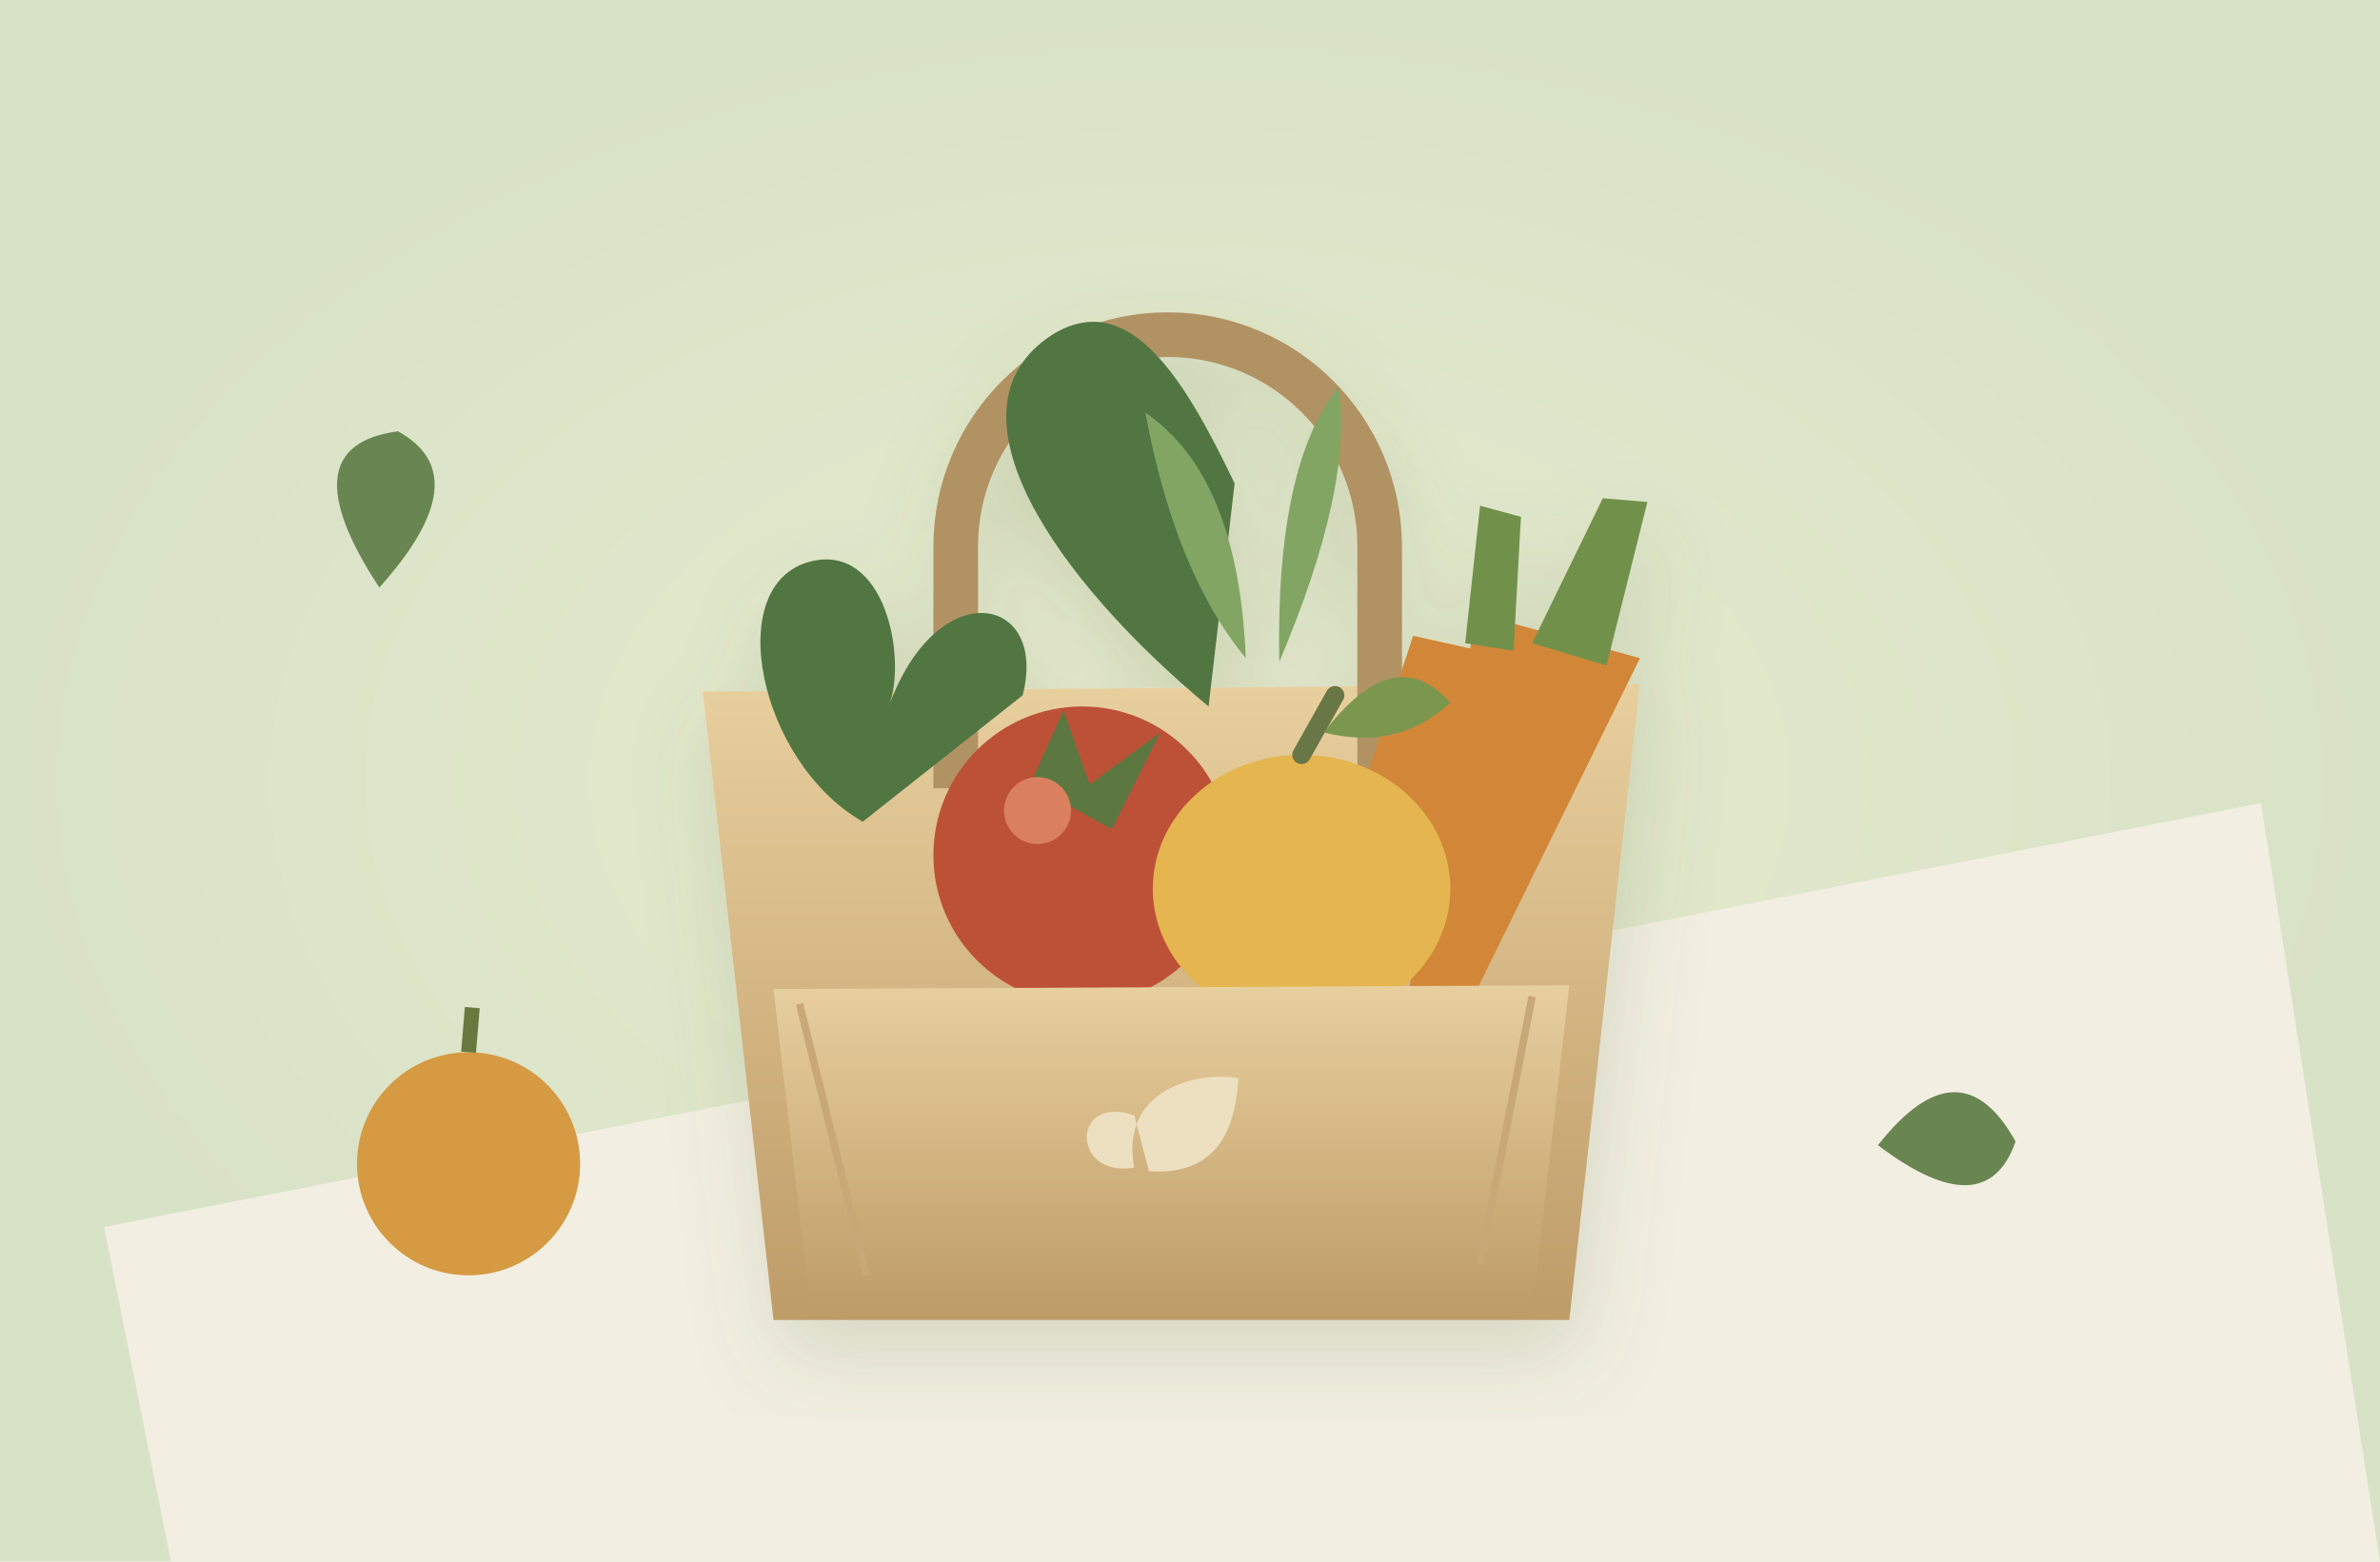
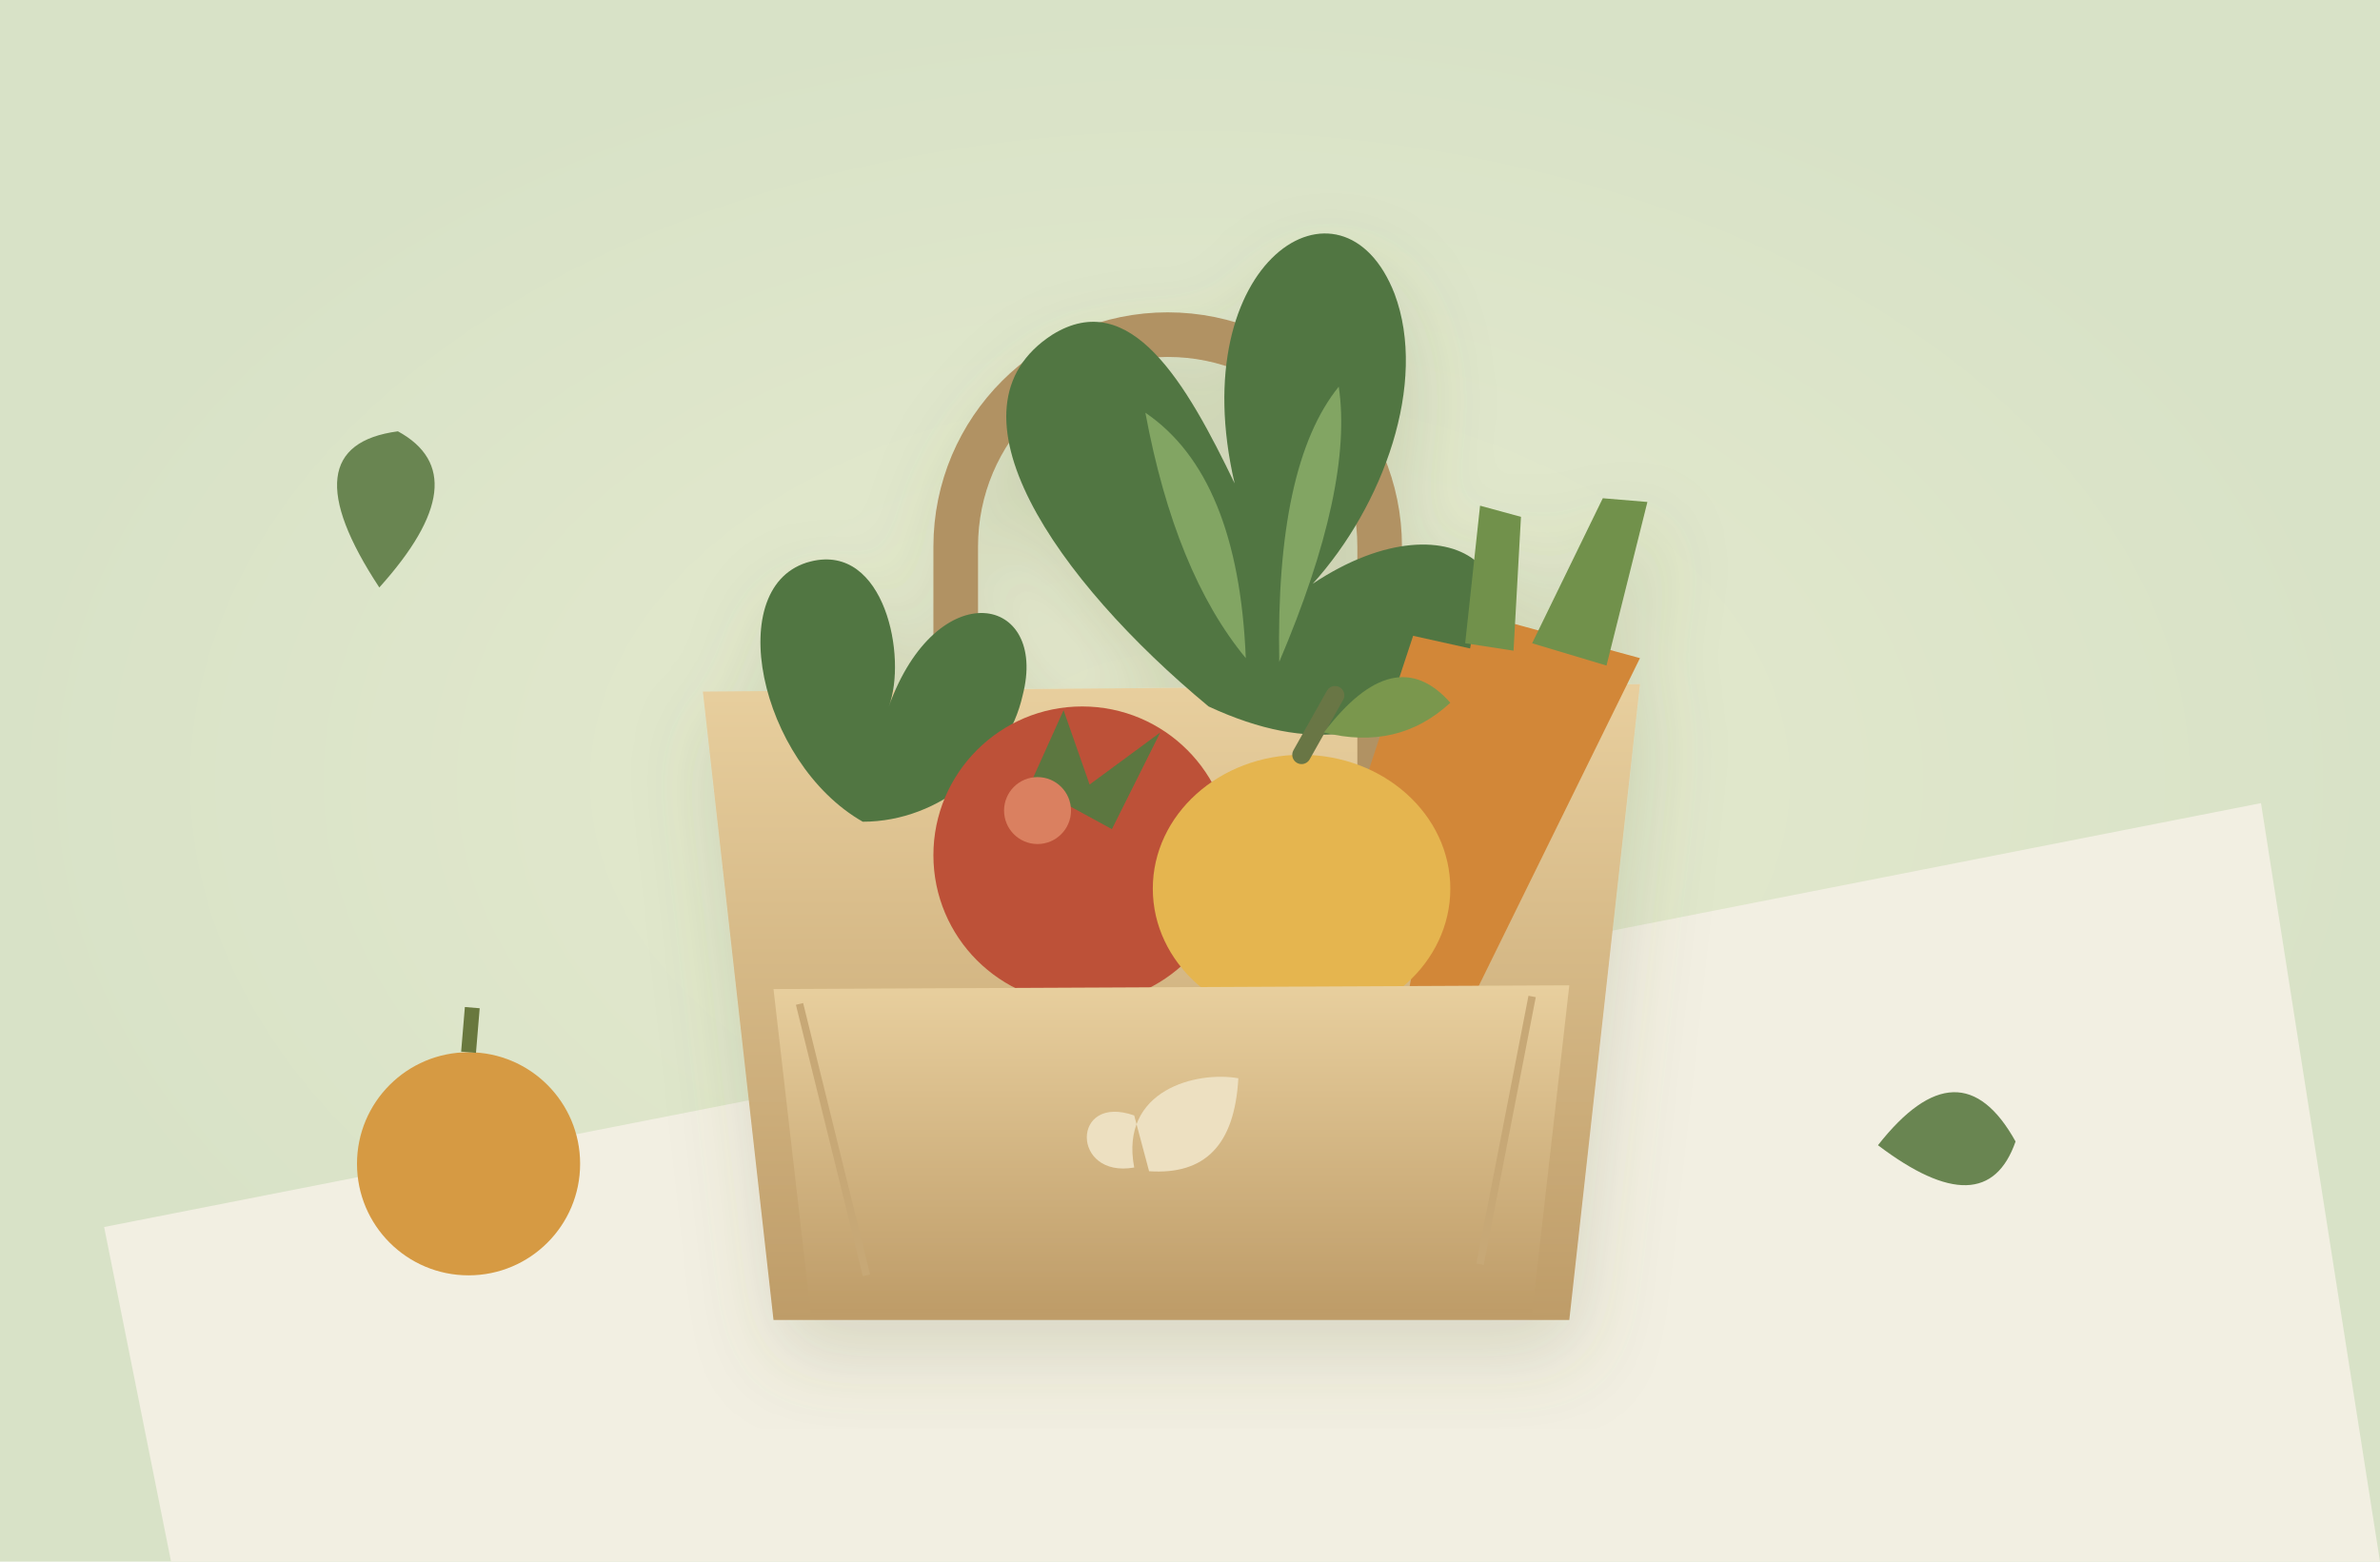
<svg xmlns="http://www.w3.org/2000/svg" viewBox="0 0 640 420">
  <defs>
    <radialGradient id="bg">
      <stop stop-color="#E7EBCF" />
      <stop offset="1" stop-color="#D8E2C7" />
    </radialGradient>
    <filter id="sh">
      <feDropShadow dy="10" stdDeviation="11" flood-color="#677142" flood-opacity=".18" />
    </filter>
    <linearGradient id="bag" x2="0" y2="1">
      <stop stop-color="#E8CF9E" />
      <stop offset="1" stop-color="#BE9C68" />
    </linearGradient>
  </defs>
  <rect width="640" height="420" fill="url(#bg)" />
  <path d="M46 420 28 330l580-114 32 204" fill="#F2EFE2" />
  <g filter="url(#sh)">
    <path d="m189 186 252-2-19 171H208Z" fill="url(#bag)" />
    <path d="M257 212v-65a57 57 0 0 1 114 0v65" fill="none" stroke="#B19264" stroke-width="12" />
    <g fill="#517643">
-       <path d="M325 190c-41-34-73-80-42-100 21-13 36 13 49 40- 14-60 29-87 43-51 9 24-3 57-22 78 39-26 67 1 35 28-16 13-35 18-63 5Z" />
-       <path d="M232 221c-28-16-38-64-14-70 20-5 26 26 21 39 13-36 43-30 36-3-4 18-22 34- 43 34Z" />
+       <path d="M325 190c-41-34-73-80-42-100 21-13 36 13 49 40-14-60 29-87 43-51 9 24-3 57-22 78 39-26 67 1 35 28-16 13-35 18-63 5Z" />
+       <path d="M232 221c-28-16-38-64-14-70 20-5 26 26 21 39 13-36 43-30 36-3-4 18-22 34-43 34Z" />
    </g>
    <g fill="#82A564">
      <path d="M335 177q-2-49-27-66 8 43 27 66Z" />
      <path d="M344 178q20-47 16-74-17 21-16 74Z" />
    </g>
    <g fill="#D28739">
      <path d="m397 165 44 12-60 122c-8 8-8-3-6-11Z" />
      <path d="m380 171 36 8-66 107c-7 7-9-1-4-12Z" />
    </g>
    <g fill="#71914B">
      <path d="m412 173 19-39 12 1-11 44Zm-18 0 4-37 11 3-2 36Z" />
    </g>
    <circle cx="291" cy="230" r="40" fill="#BD5138" />
    <path d="m286 191 7 20 19-14-13 26-22-12Z" fill="#5C773F" />
    <circle cx="279" cy="218" r="9" fill="#DA8060" />
    <ellipse cx="350" cy="239" rx="40" ry="36" fill="#E5B54F" />
    <path d="m350 203 9-16" stroke="#697645" stroke-width="5" stroke-linecap="round" />
    <path d="M356 197q19-25 34-8-14 13-34 8Z" fill="#7A974D" />
    <path d="m208 266 214-1-10 88H218Z" fill="url(#bag)" />
    <path d="m215 270 18 73m179-75-14 72" stroke="#C7A876" stroke-width="2" />
    <path d="M305 300c-17-6-17 17 0 14-4-21 17-26 28-24-1 18-9 26-24 25" fill="#EDE0C1" />
  </g>
  <g fill="#698551">
    <path d="M102 158q-25-38 5-42 22 12-5 42Z" />
    <path d="M505 308q22-28 37-1-8 23-37 1Z" />
  </g>
  <circle cx="126" cy="313" r="30" fill="#D69A43" />
  <path d="m126 283 1-12" stroke="#69783E" stroke-width="4" />
</svg>
